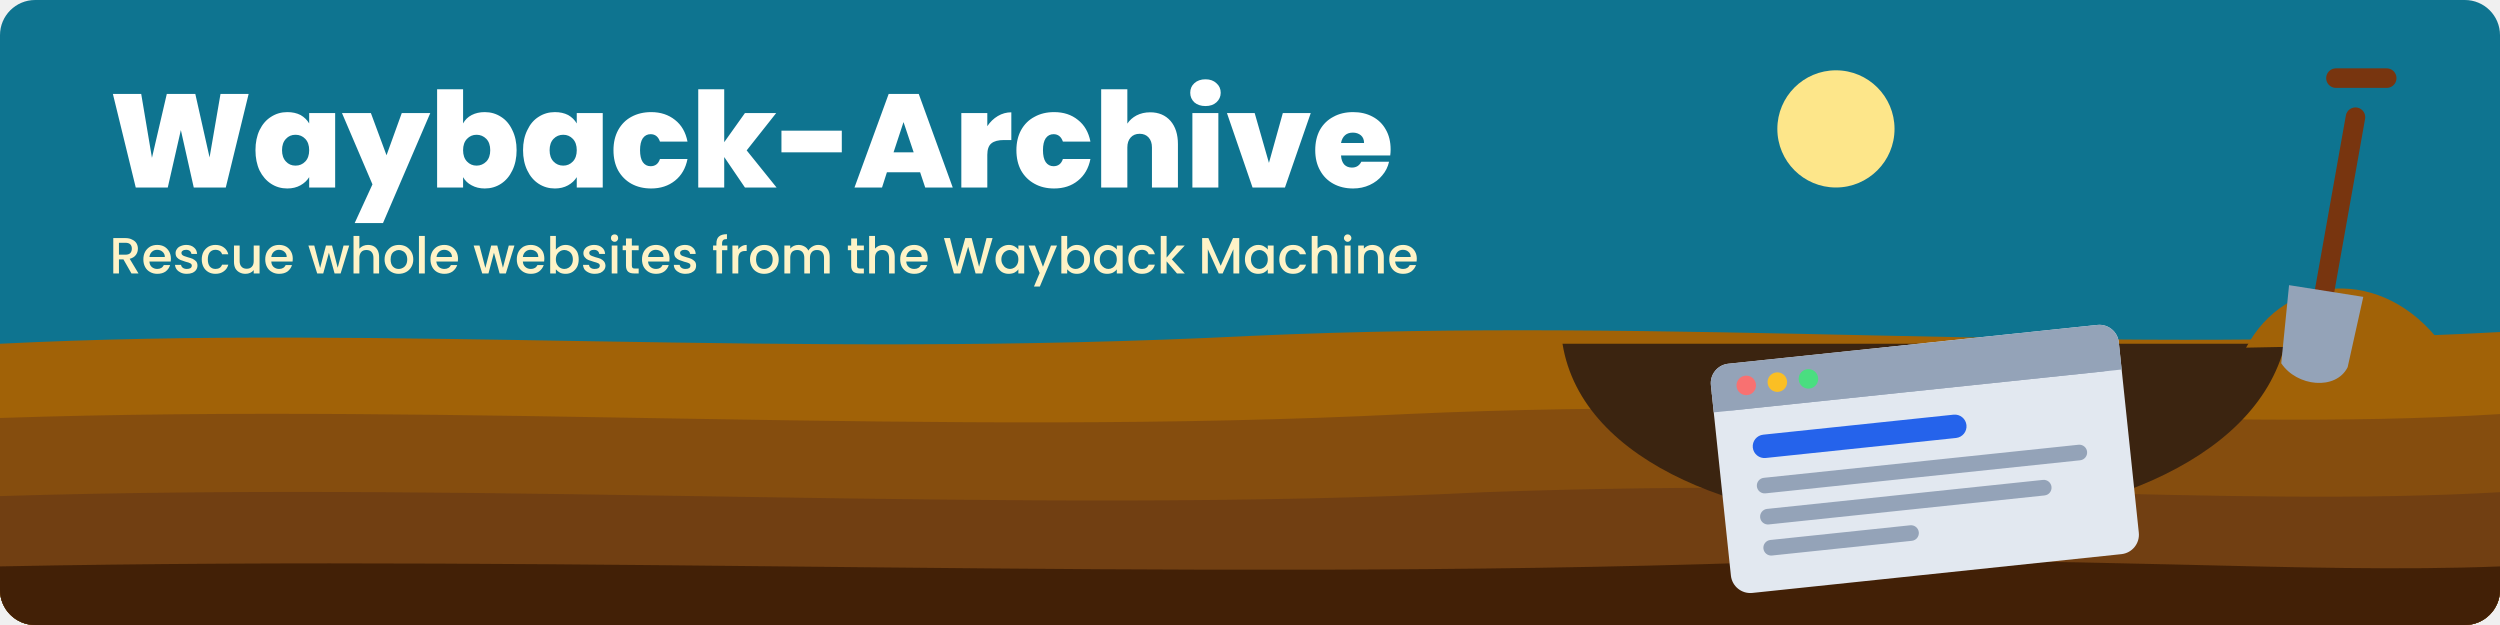
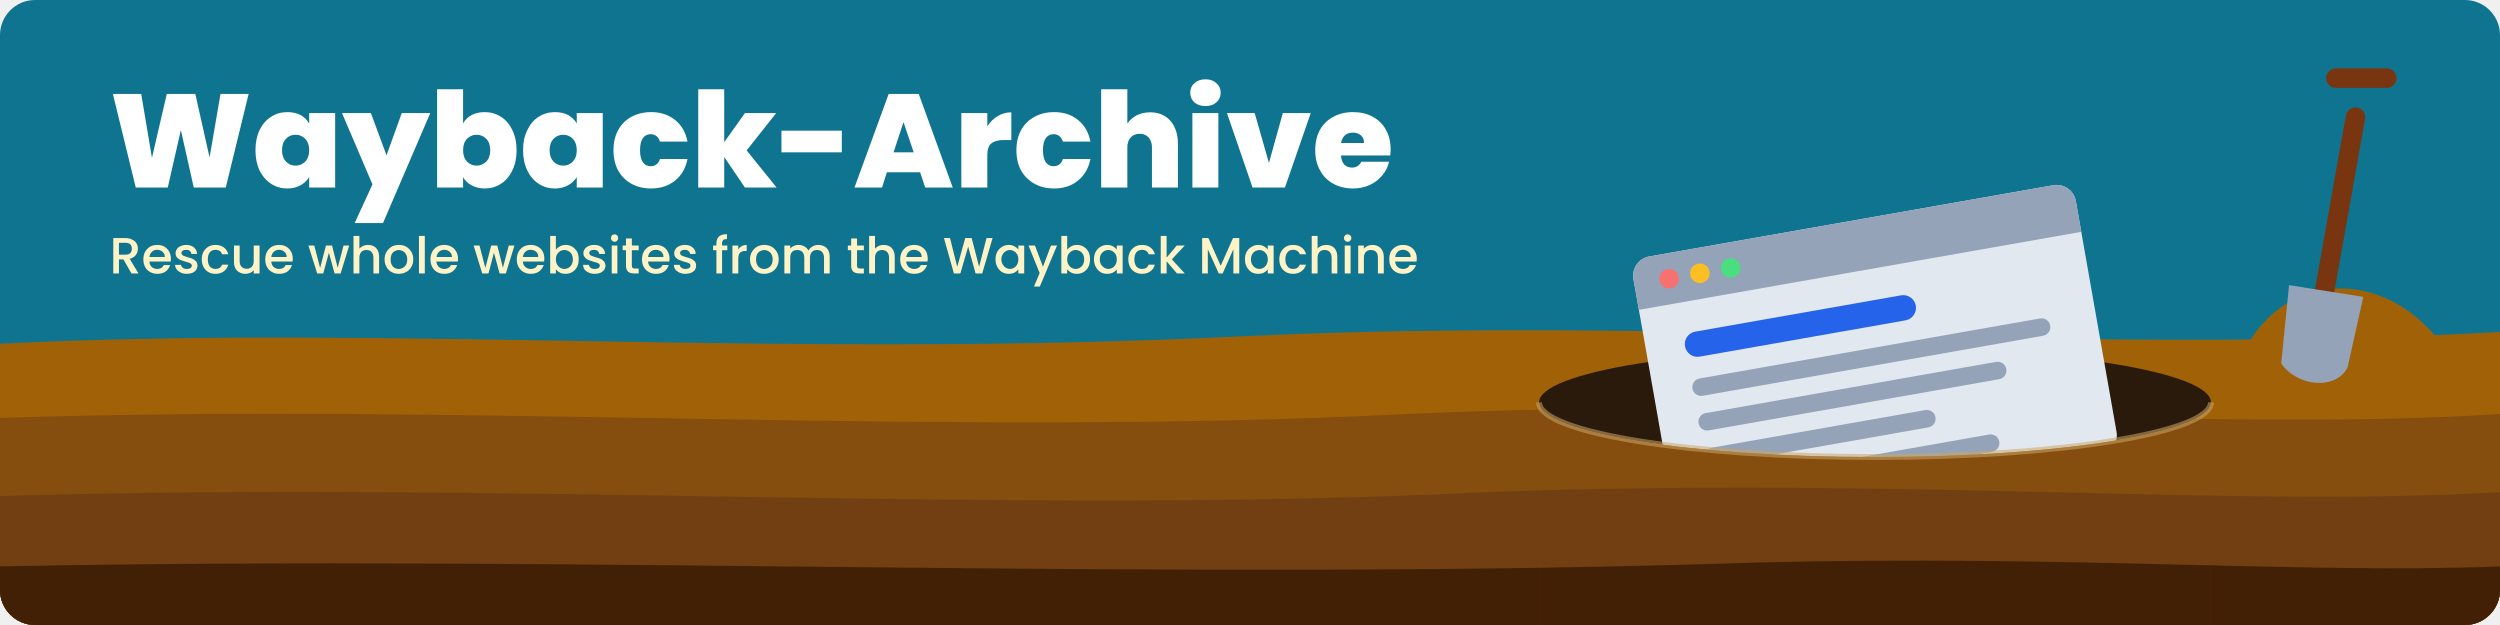
<svg xmlns="http://www.w3.org/2000/svg" viewBox="0 0 1280 320" width="1280" height="320" role="img" aria-label="Wayback-Archive">
  <defs>
    <clipPath id="c">
      <rect width="1280" height="320" rx="18" />
    </clipPath>
  </defs>
  <g clip-path="url(#c)">
    <rect width="1280" height="320" fill="#0e7490" />
    <path fill="#fff" d="M127.3,48.1l-11.7,47.9l-16.4,0l-6.6,-29.4l-6.7,29.4l-16.4,0l-11.7,-47.9l14.5,0l5.5,32.7l7.6,-32.7l14.6,0l7.3,32.5l5.6,-32.5zm19.8,9.3q3.9,0 6.8,1.5q2.8,1.6 4.4,4.3l0,-5.3l13.3,0l0,38.1l-13.3,0l0,-5.3q-1.6,2.6 -4.5,4.2q-2.9,1.6 -6.7,1.6q-4.6,0 -8.3,-2.4q-3.7,-2.4 -5.9,-6.8q-2.1,-4.5 -2.1,-10.4q0,-5.9 2.1,-10.3q2.2,-4.5 5.9,-6.8q3.7,-2.4 8.3,-2.4zm4.2,11.6q-3,0 -4.9,2.1q-2,2.1 -2,5.8q0,3.7 2,5.8q1.9,2.1 4.9,2.1q3,0 5,-2.1q2,-2.1 2,-5.8q0,-3.7 -2,-5.8q-2,-2.1 -5,-2.1zm69,-11.1l-24.2,56.3l-14.5,0l9.1,-19.8l-15.6,-36.5l14.8,0l8,21.6l7.8,-21.6zm27.9,-0.5q4.6,0 8.3,2.4q3.7,2.3 5.8,6.8q2.2,4.4 2.2,10.3q0,5.9 -2.2,10.4q-2.1,4.4 -5.8,6.8q-3.7,2.4 -8.3,2.4q-3.8,0 -6.7,-1.6q-2.9,-1.5 -4.4,-4.2l0,5.3l-13.3,0l0,-50.3l13.3,0l0,17.5q1.5,-2.8 4.4,-4.3q2.9,-1.5 6.7,-1.5zm-4.2,11.6q-2.9,0 -4.9,2.1q-2,2.1 -2,5.8q0,3.7 2,5.8q2,2.1 4.9,2.1q2.9,0 5,-2.1q2,-2.1 2,-5.8q0,-3.7 -2,-5.8q-2.1,-2.1 -5,-2.1zm40.1,-11.6q3.9,0 6.8,1.5q2.8,1.6 4.4,4.3l0,-5.3l13.3,0l0,38.1l-13.3,0l0,-5.3q-1.6,2.6 -4.5,4.2q-2.9,1.6 -6.7,1.6q-4.6,0 -8.3,-2.4q-3.7,-2.4 -5.8,-6.8q-2.2,-4.5 -2.2,-10.4q0,-5.9 2.2,-10.3q2.1,-4.5 5.8,-6.8q3.7,-2.4 8.3,-2.4zm4.3,11.6q-3,0 -5,2.1q-2,2.1 -2,5.8q0,3.7 2,5.8q2,2.1 5,2.1q2.9,0 4.9,-2.1q2,-2.1 2,-5.8q0,-3.7 -2,-5.8q-2,-2.1 -4.9,-2.1zm45,-11.6q7.2,0 12.2,4q5,3.9 6.4,11.1l-14.1,0q-1.3,-3.8 -4.8,-3.8q-2.5,0 -4,2.1q-1.4,2.1 -1.4,6.1q0,4 1.4,6.1q1.5,2.1 4,2.1q3.6,0 4.8,-3.7l14.1,0q-1.4,7.1 -6.4,11.1q-5,4 -12.2,4q-5.7,0 -10.1,-2.4q-4.3,-2.4 -6.8,-6.8q-2.4,-4.4 -2.4,-10.4q0,-5.9 2.4,-10.3q2.5,-4.5 6.8,-6.8q4.4,-2.4 10.1,-2.4zm48,38.6l-10.6,-15.6l0,15.6l-13.3,0l0,-50.3l13.3,0l0,27.1l10.6,-14.9l16,0l-15.1,19.1l15.3,19zm49.6,-29.1l0,11.1l-30.9,0l0,-11.1zm40.1,21.3l-17,0l-2.5,7.8l-14.1,0l17.5,-47.9l15.4,0l17.4,47.9l-14.1,0zm-3.3,-10.2l-5.2,-15.5l-5.1,15.5zm50,-20.5l0,14.2l-3.8,0q-4.3,0 -6.4,1.7q-2.1,1.7 -2.1,5.9l0,16.7l-13.3,0l0,-38.1l13.3,0l0,6.7q2.2,-3.3 5.4,-5.2q3.2,-1.9 6.9,-1.9zm21.9,-0.1q7.3,0 12.2,4q5,3.9 6.4,11.1l-14.1,0q-1.3,-3.8 -4.8,-3.8q-2.5,0 -4,2.1q-1.4,2.1 -1.4,6.1q0,4 1.4,6.1q1.5,2.1 4,2.1q3.6,0 4.8,-3.7l14.1,0q-1.4,7.1 -6.4,11.1q-4.9,4 -12.2,4q-5.7,0 -10,-2.4q-4.4,-2.4 -6.9,-6.8q-2.4,-4.4 -2.4,-10.4q0,-5.9 2.4,-10.3q2.5,-4.5 6.9,-6.8q4.3,-2.4 10,-2.4zm63.4,16.4l0,22.2l-13.3,0l0,-20.5q0,-3.2 -1.7,-5.1q-1.7,-1.9 -4.6,-1.9q-2.9,0 -4.6,1.9q-1.7,1.9 -1.7,5.1l0,20.5l-13.4,0l0,-50.3l13.4,0l0,17.6q1.7,-2.6 4.7,-4.2q3.1,-1.6 7,-1.6q6.5,0 10.4,4.4q3.8,4.4 3.8,11.9zm6.3,-26.3q0,-3 2.1,-4.9q2.2,-2 5.7,-2q3.5,0 5.6,2q2.2,1.9 2.2,4.9q0,2.9 -2.2,4.9q-2.1,1.9 -5.6,1.9q-3.5,0 -5.7,-1.9q-2.1,-2 -2.1,-4.9zm14.4,10.4l0,38.1l-13.3,0l0,-38.1zm25.9,25.5l7.1,-25.5l14.3,0l-13.2,38.1l-16.6,0l-13.1,-38.1l14.2,0zm62.1,-3.8l-25.2,0q0.2,3.1 1.7,4.7q1.5,1.5 3.9,1.5q3.3,0 4.8,-3l14.2,0q-0.9,4 -3.5,7q-2.5,3.1 -6.4,4.9q-3.9,1.8 -8.5,1.8q-5.7,0 -10.1,-2.4q-4.4,-2.4 -6.8,-6.8q-2.5,-4.4 -2.5,-10.4q0,-6 2.4,-10.4q2.5,-4.4 6.9,-6.7q4.3,-2.4 10.1,-2.4q5.6,0 9.9,2.3q4.4,2.3 6.8,6.6q2.5,4.3 2.5,10.2q0,1.5 -0.2,3.1zm-13.4,-6.4q0,-2.5 -1.6,-3.9q-1.7,-1.4 -4.1,-1.4q-2.5,0 -4,1.3q-1.6,1.4 -2.1,4z" />
    <path fill="#fef3c7" d="M67.3,140l-4.1,-7.2l-2.3,0l0,7.2l-2.9,0l0,-18.1l6.2,0q2.1,0 3.5,0.8q1.5,0.7 2.2,1.9q0.7,1.2 0.7,2.7q0,1.8 -1,3.2q-1.1,1.5 -3.2,2l4.5,7.5zm-6.4,-9.6l3.3,0q1.7,0 2.5,-0.8q0.8,-0.9 0.8,-2.3q0,-1.4 -0.8,-2.2q-0.8,-0.8 -2.5,-0.8l-3.3,0zm26.5,3.5l-10.9,0q0.1,1.8 1.2,2.8q1.2,1 2.8,1q2.4,0 3.4,-2l3.2,0q-0.6,2 -2.3,3.3q-1.7,1.2 -4.3,1.2q-2,0 -3.6,-0.9q-1.7,-0.9 -2.6,-2.6q-0.9,-1.7 -0.9,-3.9q0,-2.2 0.9,-3.9q0.9,-1.6 2.5,-2.6q1.6,-0.9 3.7,-0.9q2.1,0 3.7,0.9q1.5,0.9 2.4,2.5q0.9,1.6 0.9,3.7q0,0.8 -0.1,1.4zm-3,-2.3q0,-1.7 -1.2,-2.7q-1.1,-1 -2.8,-1q-1.5,0 -2.6,1q-1.1,1 -1.3,2.7zm5.2,4l3.1,0q0.1,0.9 0.9,1.5q0.8,0.6 2,0.6q1.2,0 1.9,-0.4q0.7,-0.5 0.7,-1.3q0,-0.8 -0.8,-1.2q-0.7,-0.4 -2.4,-0.8q-1.6,-0.5 -2.6,-0.9q-1,-0.4 -1.8,-1.3q-0.7,-0.8 -0.7,-2.2q0,-1.2 0.7,-2.1q0.6,-1 1.9,-1.5q1.3,-0.6 2.9,-0.6q2.4,0 3.9,1.3q1.5,1.2 1.6,3.3l-2.9,0q-0.1,-0.9 -0.8,-1.5q-0.7,-0.6 -1.9,-0.6q-1.2,0 -1.8,0.5q-0.6,0.4 -0.6,1.1q0,0.6 0.4,1q0.4,0.4 1,0.6q0.6,0.2 1.8,0.6q1.5,0.4 2.5,0.8q1,0.5 1.8,1.3q0.7,0.8 0.7,2.2q0,1.2 -0.7,2.2q-0.6,0.9 -1.9,1.5q-1.2,0.5 -2.9,0.5q-1.7,0 -3,-0.6q-1.3,-0.6 -2.1,-1.6q-0.8,-1.1 -0.9,-2.4zm20.7,-10.2q2.6,0 4.3,1.3q1.7,1.2 2.3,3.5l-3.2,0q-0.3,-1.1 -1.2,-1.7q-0.9,-0.6 -2.2,-0.6q-1.8,0 -2.9,1.3q-1,1.3 -1,3.6q0,2.3 1,3.6q1.1,1.3 2.9,1.3q2.6,0 3.4,-2.2l3.2,0q-0.6,2.2 -2.3,3.4q-1.7,1.3 -4.3,1.3q-2,0 -3.6,-0.9q-1.6,-0.9 -2.5,-2.6q-0.9,-1.7 -0.9,-3.9q0,-2.2 0.9,-3.9q0.9,-1.6 2.5,-2.6q1.6,-0.9 3.6,-0.9zm22.6,0.3l0,14.3l-3,0l0,-1.7q-0.7,0.9 -1.8,1.4q-1.1,0.5 -2.4,0.5q-1.7,0 -3,-0.7q-1.4,-0.7 -2.2,-2.1q-0.7,-1.4 -0.7,-3.3l0,-8.4l2.9,0l0,8q0,1.9 1,2.9q0.9,1 2.6,1q1.7,0 2.6,-1q1,-1 1,-2.9l0,-8zm16.9,8.2l-10.9,0q0.1,1.8 1.2,2.8q1.2,1 2.8,1q2.4,0 3.4,-2l3.2,0q-0.6,2 -2.3,3.3q-1.7,1.2 -4.3,1.2q-2,0 -3.6,-0.9q-1.7,-0.9 -2.6,-2.6q-0.9,-1.7 -0.9,-3.9q0,-2.2 0.9,-3.9q0.9,-1.6 2.5,-2.6q1.6,-0.9 3.7,-0.9q2.1,0 3.7,0.9q1.5,0.9 2.4,2.5q0.9,1.6 0.9,3.7q0,0.8 -0.1,1.4zm-3,-2.3q0,-1.7 -1.2,-2.7q-1.1,-1 -2.8,-1q-1.5,0 -2.6,1q-1.1,1 -1.3,2.7zm32,-5.9l-4.4,14.3l-3.1,0l-2.9,-10.6l-2.9,10.6l-3.1,0l-4.5,-14.3l3,0l3,11.5l3,-11.5l3.1,0l2.9,11.4l3,-11.4zm15.3,5.9l0,8.4l-2.9,0l0,-8q0,-1.9 -1,-3q-0.9,-1 -2.6,-1q-1.7,0 -2.6,1q-1,1.1 -1,3l0,8l-3,0l0,-19.2l3,0l0,6.5q0.8,-0.9 1.9,-1.4q1.2,-0.5 2.5,-0.5q1.7,0 3,0.7q1.3,0.7 2,2.1q0.7,1.4 0.7,3.4zm2.8,1.2q0,-2.2 1,-3.9q1,-1.6 2.6,-2.6q1.7,-0.9 3.8,-0.9q2,0 3.7,0.9q1.6,1 2.6,2.6q1,1.7 1,3.9q0,2.2 -1,3.9q-1,1.7 -2.7,2.6q-1.7,0.9 -3.8,0.9q-2,0 -3.6,-0.9q-1.7,-0.9 -2.6,-2.6q-1,-1.7 -1,-3.9zm11.6,0q0,-1.5 -0.6,-2.6q-0.6,-1.1 -1.6,-1.6q-1,-0.6 -2.1,-0.6q-1.1,0 -2.1,0.6q-1,0.5 -1.6,1.6q-0.5,1.1 -0.5,2.6q0,2.3 1.1,3.6q1.2,1.3 3,1.3q1.2,0 2.2,-0.6q1,-0.5 1.6,-1.6q0.6,-1.1 0.6,-2.7zm9,-12l0,19.2l-3,0l0,-19.2zm16.9,13.1l-11,0q0.2,1.8 1.3,2.8q1.2,1 2.8,1q2.4,0 3.4,-2l3.2,0q-0.7,2 -2.4,3.3q-1.7,1.2 -4.2,1.2q-2,0 -3.7,-0.9q-1.6,-0.9 -2.5,-2.6q-0.9,-1.7 -0.9,-3.9q0,-2.2 0.9,-3.9q0.9,-1.6 2.5,-2.6q1.6,-0.9 3.7,-0.9q2,0 3.6,0.9q1.6,0.9 2.5,2.5q0.9,1.6 0.9,3.7q0,0.8 -0.1,1.4zm-3,-2.3q0,-1.7 -1.2,-2.7q-1.1,-1 -2.8,-1q-1.5,0 -2.6,1q-1.1,1 -1.3,2.7zm32,-5.9l-4.4,14.3l-3.2,0l-2.9,-10.6l-2.8,10.6l-3.2,0l-4.4,-14.3l3,0l3,11.5l3,-11.5l3.1,0l2.9,11.4l3,-11.4zm15.2,8.2l-10.9,0q0.1,1.8 1.3,2.8q1.1,1 2.8,1q2.4,0 3.4,-2l3.2,0q-0.7,2 -2.4,3.3q-1.7,1.2 -4.2,1.2q-2.1,0 -3.7,-0.9q-1.6,-0.9 -2.6,-2.6q-0.9,-1.7 -0.9,-3.9q0,-2.2 0.9,-3.9q0.9,-1.6 2.5,-2.6q1.7,-0.9 3.8,-0.9q2,0 3.6,0.9q1.6,0.9 2.5,2.5q0.8,1.6 0.8,3.7q0,0.8 -0.1,1.4zm-3,-2.3q0,-1.7 -1.1,-2.7q-1.2,-1 -2.9,-1q-1.5,0 -2.6,1q-1.1,1 -1.3,2.7zm14,-6.2q1.9,0 3.4,0.9q1.6,1 2.5,2.6q0.8,1.7 0.8,3.9q0,2.1 -0.8,3.8q-0.9,1.7 -2.5,2.7q-1.5,0.9 -3.4,0.9q-1.7,0 -2.9,-0.6q-1.3,-0.7 -2.1,-1.7l0,2.1l-2.9,0l0,-19.2l2.9,0l0,7q0.8,-1 2.1,-1.7q1.3,-0.7 2.9,-0.7zm-0.6,2.6q-1.2,0 -2.2,0.6q-1,0.6 -1.6,1.6q-0.6,1.1 -0.6,2.6q0,1.5 0.6,2.6q0.6,1.1 1.6,1.7q1,0.6 2.2,0.6q1.1,0 2.1,-0.6q1,-0.6 1.6,-1.7q0.6,-1.1 0.6,-2.6q0,-1.5 -0.6,-2.6q-0.6,-1.1 -1.6,-1.6q-1,-0.6 -2.1,-0.6zm9.5,7.6l3.1,0q0,0.9 0.8,1.5q0.8,0.6 2,0.6q1.3,0 2,-0.4q0.7,-0.5 0.7,-1.3q0,-0.8 -0.8,-1.2q-0.8,-0.4 -2.4,-0.8q-1.7,-0.5 -2.7,-0.9q-1,-0.4 -1.7,-1.3q-0.8,-0.8 -0.8,-2.2q0,-1.2 0.7,-2.1q0.7,-1 1.9,-1.5q1.3,-0.6 2.9,-0.6q2.5,0 4,1.3q1.5,1.2 1.6,3.3l-3,0q-0.1,-0.9 -0.8,-1.5q-0.7,-0.6 -1.9,-0.6q-1.1,0 -1.8,0.5q-0.6,0.4 -0.6,1.1q0,0.6 0.4,1q0.5,0.4 1.1,0.6q0.6,0.2 1.7,0.6q1.6,0.4 2.6,0.8q1,0.5 1.7,1.3q0.7,0.8 0.8,2.2q0,1.2 -0.7,2.2q-0.7,0.9 -1.9,1.5q-1.3,0.5 -2.9,0.5q-1.7,0 -3,-0.6q-1.4,-0.6 -2.2,-1.6q-0.7,-1.1 -0.8,-2.4zm14.3,-13.7q0,-0.8 0.5,-1.4q0.6,-0.5 1.4,-0.5q0.8,0 1.3,0.5q0.5,0.6 0.5,1.4q0,0.8 -0.5,1.3q-0.5,0.6 -1.3,0.6q-0.8,0 -1.4,-0.6q-0.5,-0.5 -0.5,-1.3zm3.3,3.8l0,14.3l-2.9,0l0,-14.3zm7.4,2.4l0,7.9q0,0.8 0.4,1.2q0.3,0.3 1.3,0.3l1.8,0l0,2.5l-2.4,0q-2,0 -3,-0.9q-1.1,-1 -1.1,-3.1l0,-7.9l-1.7,0l0,-2.4l1.7,0l0,-3.6l3,0l0,3.6l3.5,0l0,2.4zm19.2,5.8l-10.9,0q0.1,1.8 1.3,2.8q1.1,1 2.8,1q2.4,0 3.3,-2l3.2,0q-0.6,2 -2.3,3.3q-1.7,1.2 -4.2,1.2q-2.1,0 -3.7,-0.9q-1.6,-0.9 -2.6,-2.6q-0.9,-1.7 -0.9,-3.9q0,-2.2 0.9,-3.9q0.9,-1.6 2.5,-2.6q1.7,-0.9 3.8,-0.9q2,0 3.6,0.9q1.6,0.9 2.4,2.5q0.9,1.6 0.9,3.7q0,0.8 -0.1,1.4zm-3,-2.3q0,-1.7 -1.1,-2.7q-1.2,-1 -2.9,-1q-1.5,0 -2.6,1q-1.1,1 -1.3,2.7zm5.3,4l3,0q0.1,0.9 0.9,1.5q0.8,0.6 2,0.6q1.2,0 1.9,-0.4q0.7,-0.5 0.7,-1.3q0,-0.8 -0.7,-1.2q-0.8,-0.4 -2.5,-0.8q-1.6,-0.5 -2.6,-0.9q-1,-0.4 -1.8,-1.3q-0.7,-0.8 -0.7,-2.2q0,-1.2 0.7,-2.1q0.6,-1 1.9,-1.5q1.3,-0.6 2.9,-0.6q2.5,0 3.9,1.3q1.5,1.2 1.6,3.3l-2.9,0q-0.1,-0.9 -0.8,-1.5q-0.7,-0.6 -1.9,-0.6q-1.2,0 -1.8,0.5q-0.6,0.4 -0.6,1.1q0,0.6 0.4,1q0.4,0.4 1,0.6q0.6,0.2 1.8,0.6q1.5,0.4 2.5,0.8q1,0.5 1.8,1.3q0.7,0.8 0.7,2.2q0,1.2 -0.6,2.2q-0.7,0.9 -2,1.5q-1.2,0.5 -2.9,0.5q-1.6,0 -3,-0.6q-1.3,-0.6 -2.1,-1.6q-0.8,-1.1 -0.8,-2.4zm27.4,-7.5l-2.7,0l0,11.9l-2.9,0l0,-11.9l-1.7,0l0,-2.4l1.7,0l0,-1q0,-2.5 1.3,-3.6q1.3,-1.2 4.1,-1.2l0,2.5q-1.4,0 -1.9,0.5q-0.6,0.5 -0.6,1.8l0,1l2.7,0zm9.9,-2.7l0,3.1l-0.8,0q-1.7,0 -2.6,0.9q-0.9,0.9 -0.9,3.1l0,7.5l-3,0l0,-14.3l3,0l0,2.1q0.6,-1.1 1.7,-1.7q1.1,-0.7 2.6,-0.7zm1.7,7.4q0,-2.2 1,-3.9q1,-1.6 2.6,-2.6q1.7,-0.9 3.7,-0.9q2.1,0 3.8,0.9q1.6,1 2.6,2.6q1,1.7 1,3.9q0,2.2 -1,3.9q-1,1.7 -2.7,2.6q-1.7,0.9 -3.8,0.9q-2,0 -3.6,-0.9q-1.7,-0.9 -2.6,-2.6q-1,-1.7 -1,-3.9zm11.6,0q0,-1.5 -0.6,-2.6q-0.6,-1.1 -1.6,-1.6q-1,-0.6 -2.1,-0.6q-1.1,0 -2.1,0.6q-1,0.5 -1.6,1.6q-0.5,1.1 -0.5,2.6q0,2.3 1.1,3.6q1.2,1.3 3,1.3q1.2,0 2.2,-0.6q1,-0.5 1.6,-1.6q0.6,-1.1 0.6,-2.7zm29.2,-1.2l0,8.4l-2.9,0l0,-8q0,-1.9 -1,-3q-0.9,-1 -2.6,-1q-1.7,0 -2.6,1q-1,1.1 -1,3l0,8l-2.9,0l0,-8q0,-1.9 -1,-3q-1,-1 -2.6,-1q-1.7,0 -2.7,1q-0.9,1.1 -0.9,3l0,8l-3,0l0,-14.3l3,0l0,1.6q0.7,-0.9 1.8,-1.4q1.1,-0.5 2.4,-0.5q1.7,0 3.1,0.8q1.3,0.7 2,2.1q0.7,-1.3 2.1,-2.1q1.3,-0.8 2.9,-0.8q1.7,0 3.1,0.7q1.3,0.7 2.1,2.1q0.7,1.4 0.7,3.4zm14,-3.5l0,7.9q0,0.8 0.4,1.2q0.4,0.3 1.3,0.3l1.8,0l0,2.5l-2.3,0q-2,0 -3.1,-0.9q-1.1,-1 -1.1,-3.1l0,-7.9l-1.7,0l0,-2.4l1.7,0l0,-3.6l3,0l0,3.6l3.5,0l0,2.4zm19.3,3.5l0,8.4l-2.9,0l0,-8q0,-1.9 -1,-3q-0.9,-1 -2.6,-1q-1.6,0 -2.6,1q-1,1.1 -1,3l0,8l-3,0l0,-19.2l3,0l0,6.5q0.8,-0.9 1.9,-1.4q1.2,-0.5 2.5,-0.5q1.7,0 3,0.7q1.3,0.7 2,2.1q0.7,1.4 0.7,3.4zm16.8,2.3l-10.9,0q0.1,1.8 1.3,2.8q1.1,1 2.8,1q2.4,0 3.4,-2l3.2,0q-0.7,2 -2.4,3.3q-1.7,1.2 -4.2,1.2q-2.1,0 -3.7,-0.9q-1.6,-0.9 -2.6,-2.6q-0.9,-1.7 -0.9,-3.9q0,-2.2 0.9,-3.9q0.9,-1.6 2.5,-2.6q1.7,-0.9 3.8,-0.9q2,0 3.6,0.9q1.6,0.9 2.5,2.5q0.8,1.6 0.8,3.7q0,0.8 -0.1,1.4zm-3,-2.3q0,-1.7 -1.1,-2.7q-1.2,-1 -2.9,-1q-1.5,0 -2.6,1q-1.1,1 -1.3,2.7zm36.3,-9.7l-5.3,18.1l-3.4,0l-3.8,-13.7l-4,13.7l-3.3,0l-5.1,-18.1l3.1,0l3.7,14.7l4.1,-14.7l3.3,0l3.8,14.7l3.8,-14.7zm8.3,3.5q1.6,0 2.9,0.7q1.3,0.7 2,1.7l0,-2.1l3,0l0,14.3l-3,0l0,-2.1q-0.7,1 -2,1.7q-1.3,0.6 -3,0.6q-1.8,0 -3.4,-0.9q-1.5,-1 -2.4,-2.7q-0.9,-1.7 -0.9,-3.8q0,-2.2 0.9,-3.9q0.9,-1.6 2.4,-2.5q1.6,-1 3.5,-1zm0.6,2.6q-1.2,0 -2.1,0.6q-1,0.5 -1.6,1.6q-0.7,1.1 -0.7,2.6q0,1.5 0.7,2.6q0.6,1.1 1.6,1.7q1,0.6 2.1,0.6q1.1,0 2.1,-0.6q1,-0.6 1.6,-1.7q0.6,-1.1 0.6,-2.6q0,-1.5 -0.6,-2.6q-0.6,-1 -1.6,-1.6q-1,-0.6 -2.1,-0.6zm24.1,-2.3l-8.8,21l-3,0l2.9,-6.9l-5.7,-14.1l3.3,0l4.1,10.9l4.1,-10.9zm10.2,-0.3q1.9,0 3.4,0.9q1.6,1 2.5,2.6q0.8,1.7 0.8,3.9q0,2.1 -0.8,3.8q-0.9,1.7 -2.5,2.7q-1.5,0.9 -3.4,0.9q-1.7,0 -2.9,-0.6q-1.3,-0.7 -2.1,-1.7l0,2.1l-3,0l0,-19.2l3,0l0,7q0.8,-1 2.1,-1.7q1.3,-0.7 2.9,-0.7zm-0.6,2.6q-1.2,0 -2.2,0.6q-1,0.6 -1.6,1.6q-0.6,1.1 -0.6,2.6q0,1.5 0.6,2.6q0.6,1.1 1.6,1.7q1,0.6 2.2,0.6q1.1,0 2.1,-0.6q1,-0.6 1.6,-1.7q0.6,-1.1 0.6,-2.6q0,-1.5 -0.6,-2.6q-0.6,-1.1 -1.6,-1.6q-1,-0.6 -2.1,-0.6zm16,-2.6q1.7,0 3,0.7q1.3,0.7 2,1.7l0,-2.1l3,0l0,14.3l-3,0l0,-2.1q-0.7,1 -2,1.7q-1.3,0.6 -3,0.6q-1.9,0 -3.4,-0.9q-1.5,-1 -2.4,-2.7q-0.9,-1.7 -0.9,-3.8q0,-2.2 0.9,-3.9q0.9,-1.6 2.4,-2.5q1.6,-1 3.4,-1zm0.7,2.6q-1.2,0 -2.2,0.6q-0.9,0.5 -1.6,1.6q-0.6,1.1 -0.6,2.6q0,1.5 0.6,2.6q0.7,1.1 1.7,1.7q1,0.6 2.1,0.6q1.1,0 2.1,-0.6q1,-0.6 1.6,-1.7q0.6,-1.1 0.6,-2.6q0,-1.5 -0.6,-2.6q-0.6,-1 -1.6,-1.6q-1,-0.6 -2.1,-0.6zm17.2,-2.6q2.6,0 4.3,1.3q1.7,1.2 2.3,3.5l-3.2,0q-0.3,-1.1 -1.2,-1.7q-0.9,-0.6 -2.2,-0.6q-1.8,0 -2.9,1.3q-1,1.3 -1,3.6q0,2.3 1,3.6q1.1,1.3 2.9,1.3q2.6,0 3.4,-2.2l3.2,0q-0.6,2.2 -2.3,3.4q-1.7,1.3 -4.3,1.3q-2,0 -3.6,-0.9q-1.6,-0.9 -2.5,-2.6q-0.9,-1.7 -0.9,-3.9q0,-2.2 0.9,-3.9q0.9,-1.6 2.5,-2.6q1.6,-0.9 3.6,-0.9zm15.3,7.4l6.6,7.2l-4,0l-5.3,-6.2l0,6.2l-3,0l0,-19.2l3,0l0,11.1l5.2,-6.2l4.1,0zm34.5,-10.9l0,18.1l-3,0l0,-12.4l-5.5,12.4l-2,0l-5.6,-12.4l0,12.4l-2.9,0l0,-18.1l3.2,0l6.3,14.2l6.3,-14.2zm9.7,3.5q1.7,0 2.9,0.7q1.3,0.7 2,1.7l0,-2.1l3,0l0,14.3l-3,0l0,-2.1q-0.7,1 -2,1.7q-1.3,0.6 -3,0.6q-1.8,0 -3.4,-0.9q-1.5,-1 -2.4,-2.7q-0.9,-1.7 -0.9,-3.8q0,-2.2 0.9,-3.9q0.9,-1.6 2.5,-2.5q1.5,-1 3.4,-1zm0.6,2.6q-1.1,0 -2.1,0.6q-1,0.5 -1.6,1.6q-0.6,1.1 -0.6,2.6q0,1.5 0.6,2.6q0.6,1.1 1.6,1.7q1,0.6 2.1,0.6q1.1,0 2.1,-0.6q1,-0.6 1.6,-1.7q0.6,-1.1 0.6,-2.6q0,-1.5 -0.6,-2.6q-0.6,-1 -1.6,-1.6q-1,-0.6 -2.1,-0.6zm17.3,-2.6q2.6,0 4.3,1.3q1.7,1.2 2.3,3.5l-3.2,0q-0.4,-1.1 -1.3,-1.7q-0.8,-0.6 -2.1,-0.6q-1.9,0 -2.9,1.3q-1.1,1.3 -1.1,3.6q0,2.3 1.1,3.6q1,1.3 2.9,1.3q2.5,0 3.4,-2.2l3.2,0q-0.7,2.2 -2.4,3.4q-1.7,1.3 -4.2,1.3q-2.1,0 -3.7,-0.9q-1.6,-0.9 -2.5,-2.6q-0.9,-1.7 -0.9,-3.9q0,-2.2 0.9,-3.9q0.9,-1.6 2.5,-2.6q1.6,-0.9 3.7,-0.9zm22.6,6.2l0,8.4l-2.9,0l0,-8q0,-1.9 -1,-3q-0.9,-1 -2.6,-1q-1.7,0 -2.6,1q-1,1.1 -1,3l0,8l-3,0l0,-19.2l3,0l0,6.5q0.7,-0.9 1.9,-1.4q1.2,-0.5 2.5,-0.5q1.7,0 3,0.7q1.3,0.7 2,2.1q0.7,1.4 0.7,3.4zm3.4,-9.7q0,-0.8 0.6,-1.4q0.5,-0.5 1.3,-0.5q0.8,0 1.3,0.5q0.6,0.6 0.6,1.4q0,0.8 -0.6,1.3q-0.5,0.6 -1.3,0.6q-0.8,0 -1.3,-0.6q-0.6,-0.5 -0.6,-1.3zm3.4,3.8l0,14.3l-3,0l0,-14.3zm17,5.9l0,8.4l-3,0l0,-8q0,-1.9 -0.9,-3q-1,-1 -2.7,-1q-1.6,0 -2.6,1q-1,1.1 -1,3l0,8l-2.9,0l0,-14.3l2.9,0l0,1.6q0.8,-0.9 1.9,-1.4q1.1,-0.5 2.4,-0.5q1.7,0 3,0.7q1.4,0.7 2.1,2.1q0.8,1.4 0.8,3.4zm16.8,2.3l-11,0q0.2,1.8 1.3,2.8q1.1,1 2.8,1q2.4,0 3.4,-2l3.2,0q-0.7,2 -2.4,3.3q-1.7,1.2 -4.2,1.2q-2.1,0 -3.7,-0.9q-1.6,-0.9 -2.5,-2.6q-0.9,-1.7 -0.9,-3.9q0,-2.2 0.8,-3.9q0.9,-1.6 2.6,-2.6q1.6,-0.9 3.7,-0.9q2,0 3.6,0.9q1.6,0.9 2.5,2.5q0.9,1.6 0.9,3.7q0,0.8 -0.1,1.4zm-3,-2.3q0,-1.7 -1.2,-2.7q-1.1,-1 -2.8,-1q-1.6,0 -2.7,1q-1,1 -1.3,2.7z" />
-     <circle cx="940" cy="66" r="30" fill="#fde68a" />
    <path d="M0,176 C200,166 400,184 640,172 C860,162 1060,182 1280,170 V320 H0 Z" fill="#a16207" />
    <path d="M0,214 C240,206 480,224 720,212 C940,202 1120,222 1280,212 V320 H0 Z" fill="#854d0e" />
    <path d="M0,254 C260,246 520,264 760,252 C980,244 1140,260 1280,252 V320 H0 Z" fill="#713f12" />
    <path d="M0,290 C300,284 600,298 900,288 C1060,284 1180,294 1280,290 V320 H0 Z" fill="#422006" />
-     <path d="M800,176 C820,300 1140,300 1170,176 Z" fill="#3b2410" />
-     <g transform="rotate(-6 985 230)">
-       <rect x="880" y="176" width="210" height="118" rx="10" fill="#e2e8f0" />
-       <rect x="880" y="176" width="210" height="24" rx="10" fill="#94a3b8" />
-       <rect x="880" y="190" width="210" height="10" fill="#94a3b8" />
-       <circle cx="898" cy="188" r="5" fill="#f87171" />
-       <circle cx="914" cy="188" r="5" fill="#fbbf24" />
-       <circle cx="930" cy="188" r="5" fill="#4ade80" />
-       <rect x="898" y="214" width="110" height="12" rx="6" fill="#2563eb" />
-       <rect x="898" y="236" width="170" height="8" rx="4" fill="#94a3b8" />
-       <rect x="898" y="252" width="150" height="8" rx="4" fill="#94a3b8" />
-       <rect x="898" y="268" width="80" height="8" rx="4" fill="#94a3b8" />
+     <ellipse cx="960" cy="206" rx="172" ry="28" fill="#2a1a0b" />
+     <g transform="translate(0,-30) rotate(-10 960 212)">
+       <rect x="845" y="142" width="230" height="140" rx="10" fill="#e2e8f0" />
+       <path d="M845,152 a10,10 0 0 1 10,-10 H1065 a10,10 0 0 1 10,10 V168 H845 Z" fill="#94a3b8" />
+       <circle cx="863" cy="155" r="5" fill="#f87171" />
+       <circle cx="879" cy="155" r="5" fill="#fbbf24" />
+       <circle cx="895" cy="155" r="5" fill="#4ade80" />
+       <rect x="865" y="184" width="120" height="13" rx="6.5" fill="#2563eb" />
+       <rect x="865" y="208" width="186" height="9" rx="4.5" fill="#94a3b8" />
+       <rect x="865" y="226" width="160" height="9" rx="4.5" fill="#94a3b8" />
+       <rect x="865" y="244" width="120" height="9" rx="4.5" fill="#94a3b8" />
+       <rect x="865" y="262" width="150" height="9" rx="4.5" fill="#94a3b8" />
    </g>
+     <clipPath id="lip">
+       <path d="M788,206 A172,28 0 0 0 1132,206 V320 H788 Z" />
+     </clipPath>
+     <g clip-path="url(#lip)">
+       <path d="M0,176 C200,166 400,184 640,172 C860,162 1060,182 1280,170 V320 H0 Z" fill="#a16207" />
+       <path d="M0,214 C240,206 480,224 720,212 C940,202 1120,222 1280,212 V320 H0 Z" fill="#854d0e" />
+       <path d="M0,254 C260,246 520,264 760,252 C980,244 1140,260 1280,252 V320 H0 Z" fill="#713f12" />
+       <path d="M0,290 C300,284 600,298 900,288 C1060,284 1180,294 1280,290 V320 H0 Z" fill="#422006" />
+     </g>
+     <path d="M788,206 A172,28 0 0 0 1132,206" fill="none" stroke="#caa56a" stroke-width="3" stroke-opacity=".55" />
    <path d="M1150,178 C1170,140 1220,136 1250,176 Z" fill="#a16207" />
    <path d="M1206,60 L1190,150" stroke="#78350f" stroke-width="10" stroke-linecap="round" />
    <path d="M1196,40 H1222" stroke="#78350f" stroke-width="10" stroke-linecap="round" />
    <path d="M1172,146 L1210,152 L1202,188 C1196,200 1176,198 1168,186 Z" fill="#94a3b8" />
  </g>
</svg>
